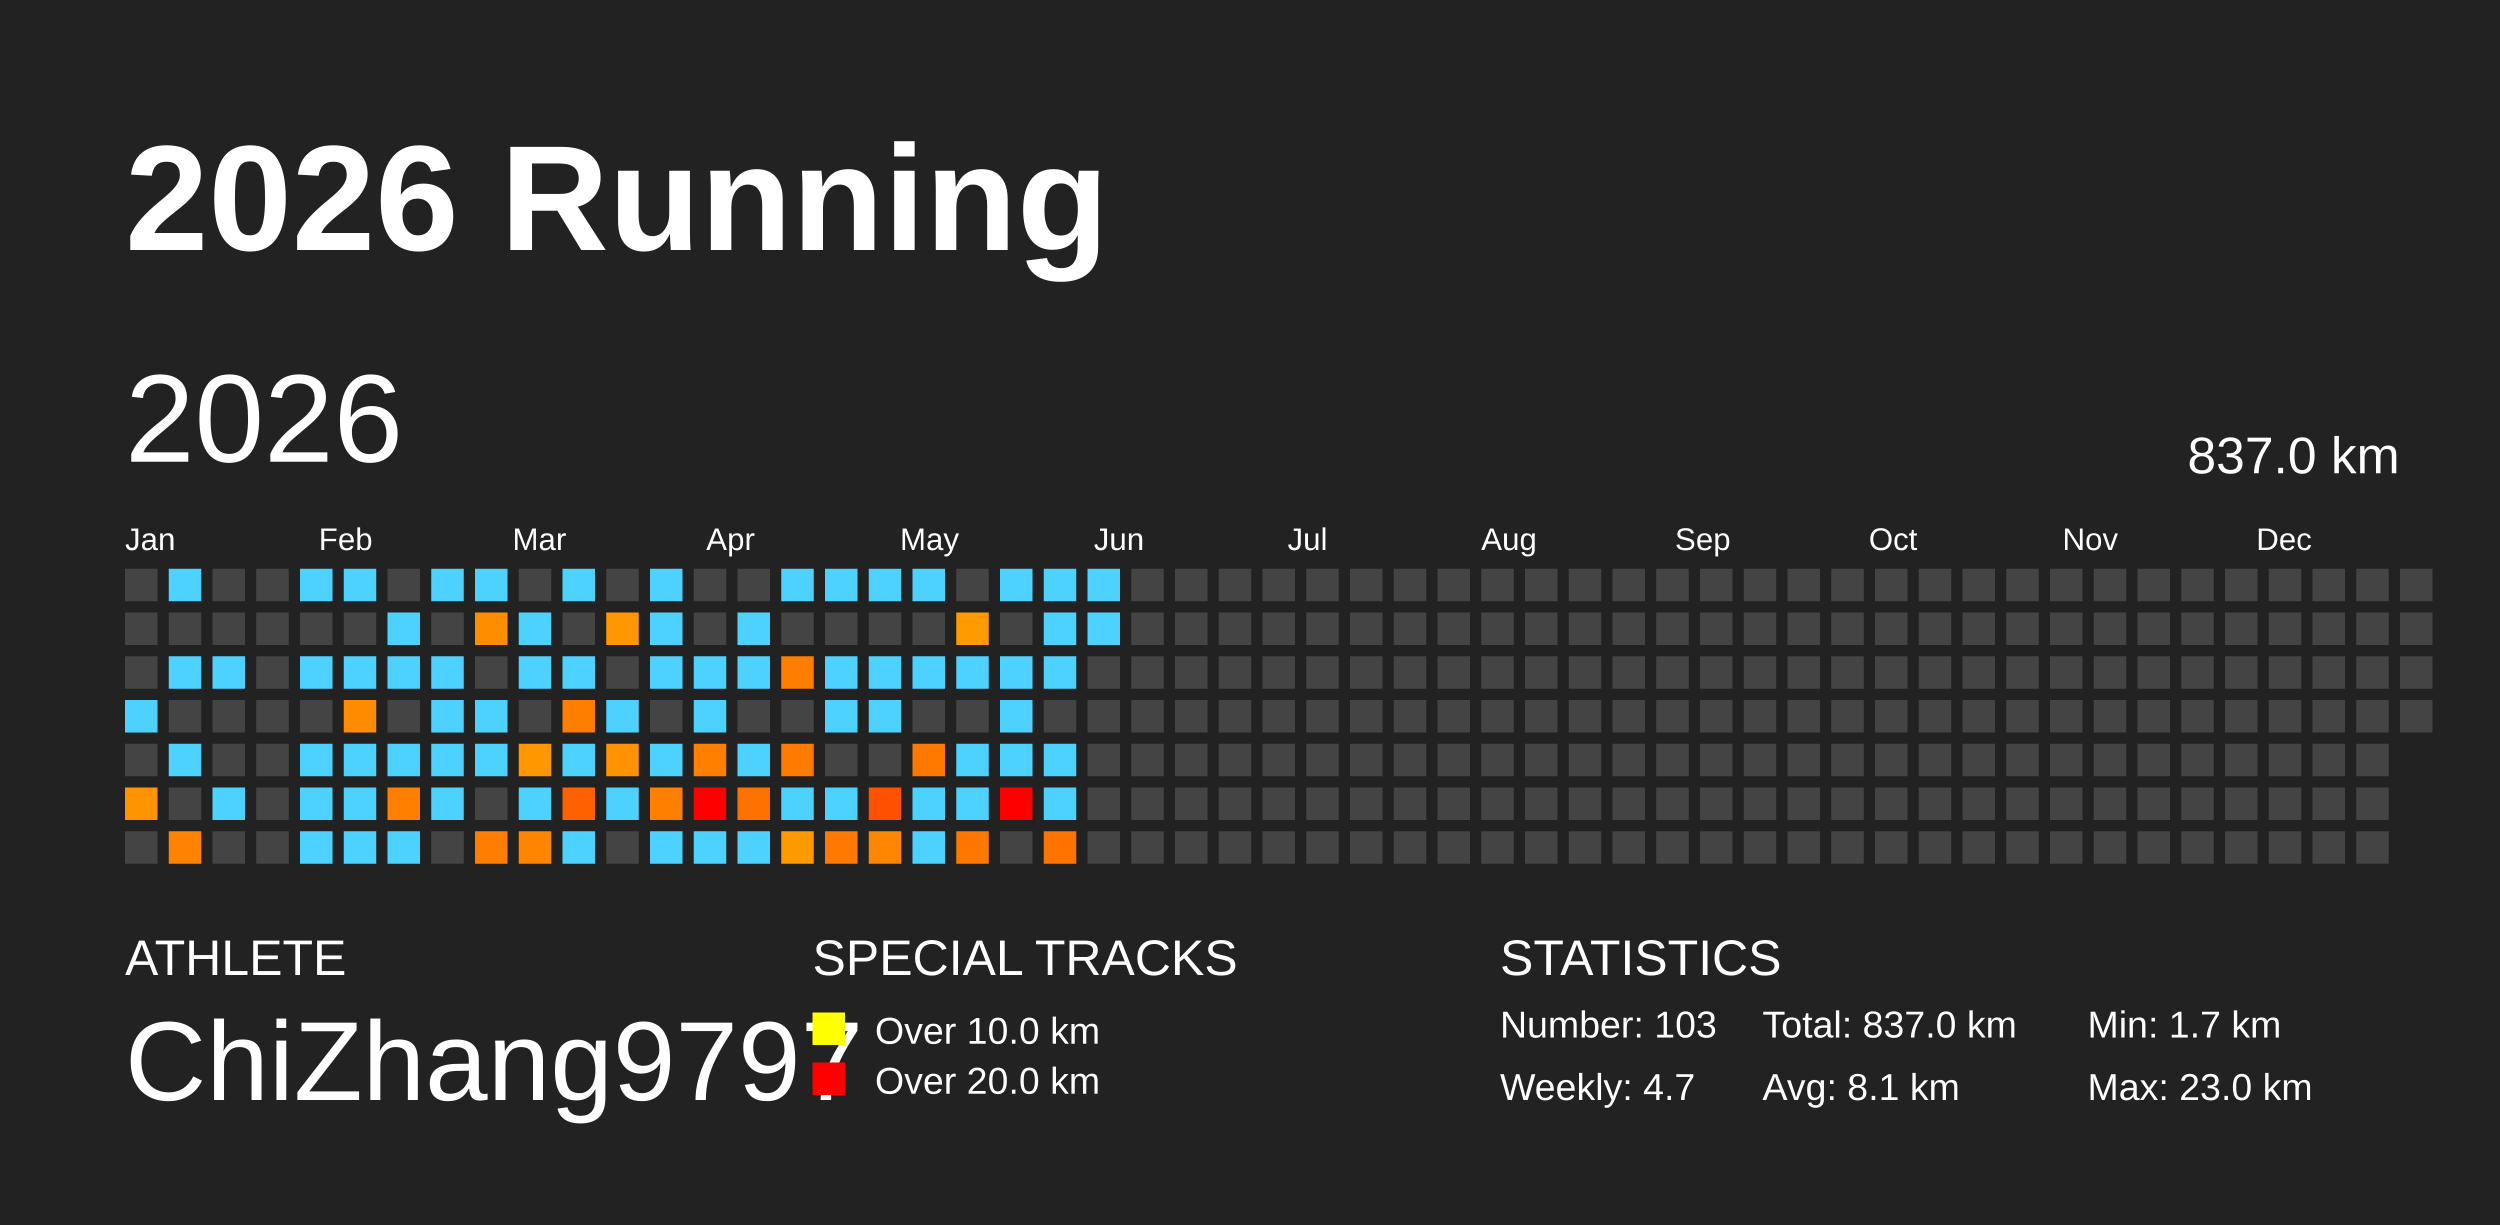
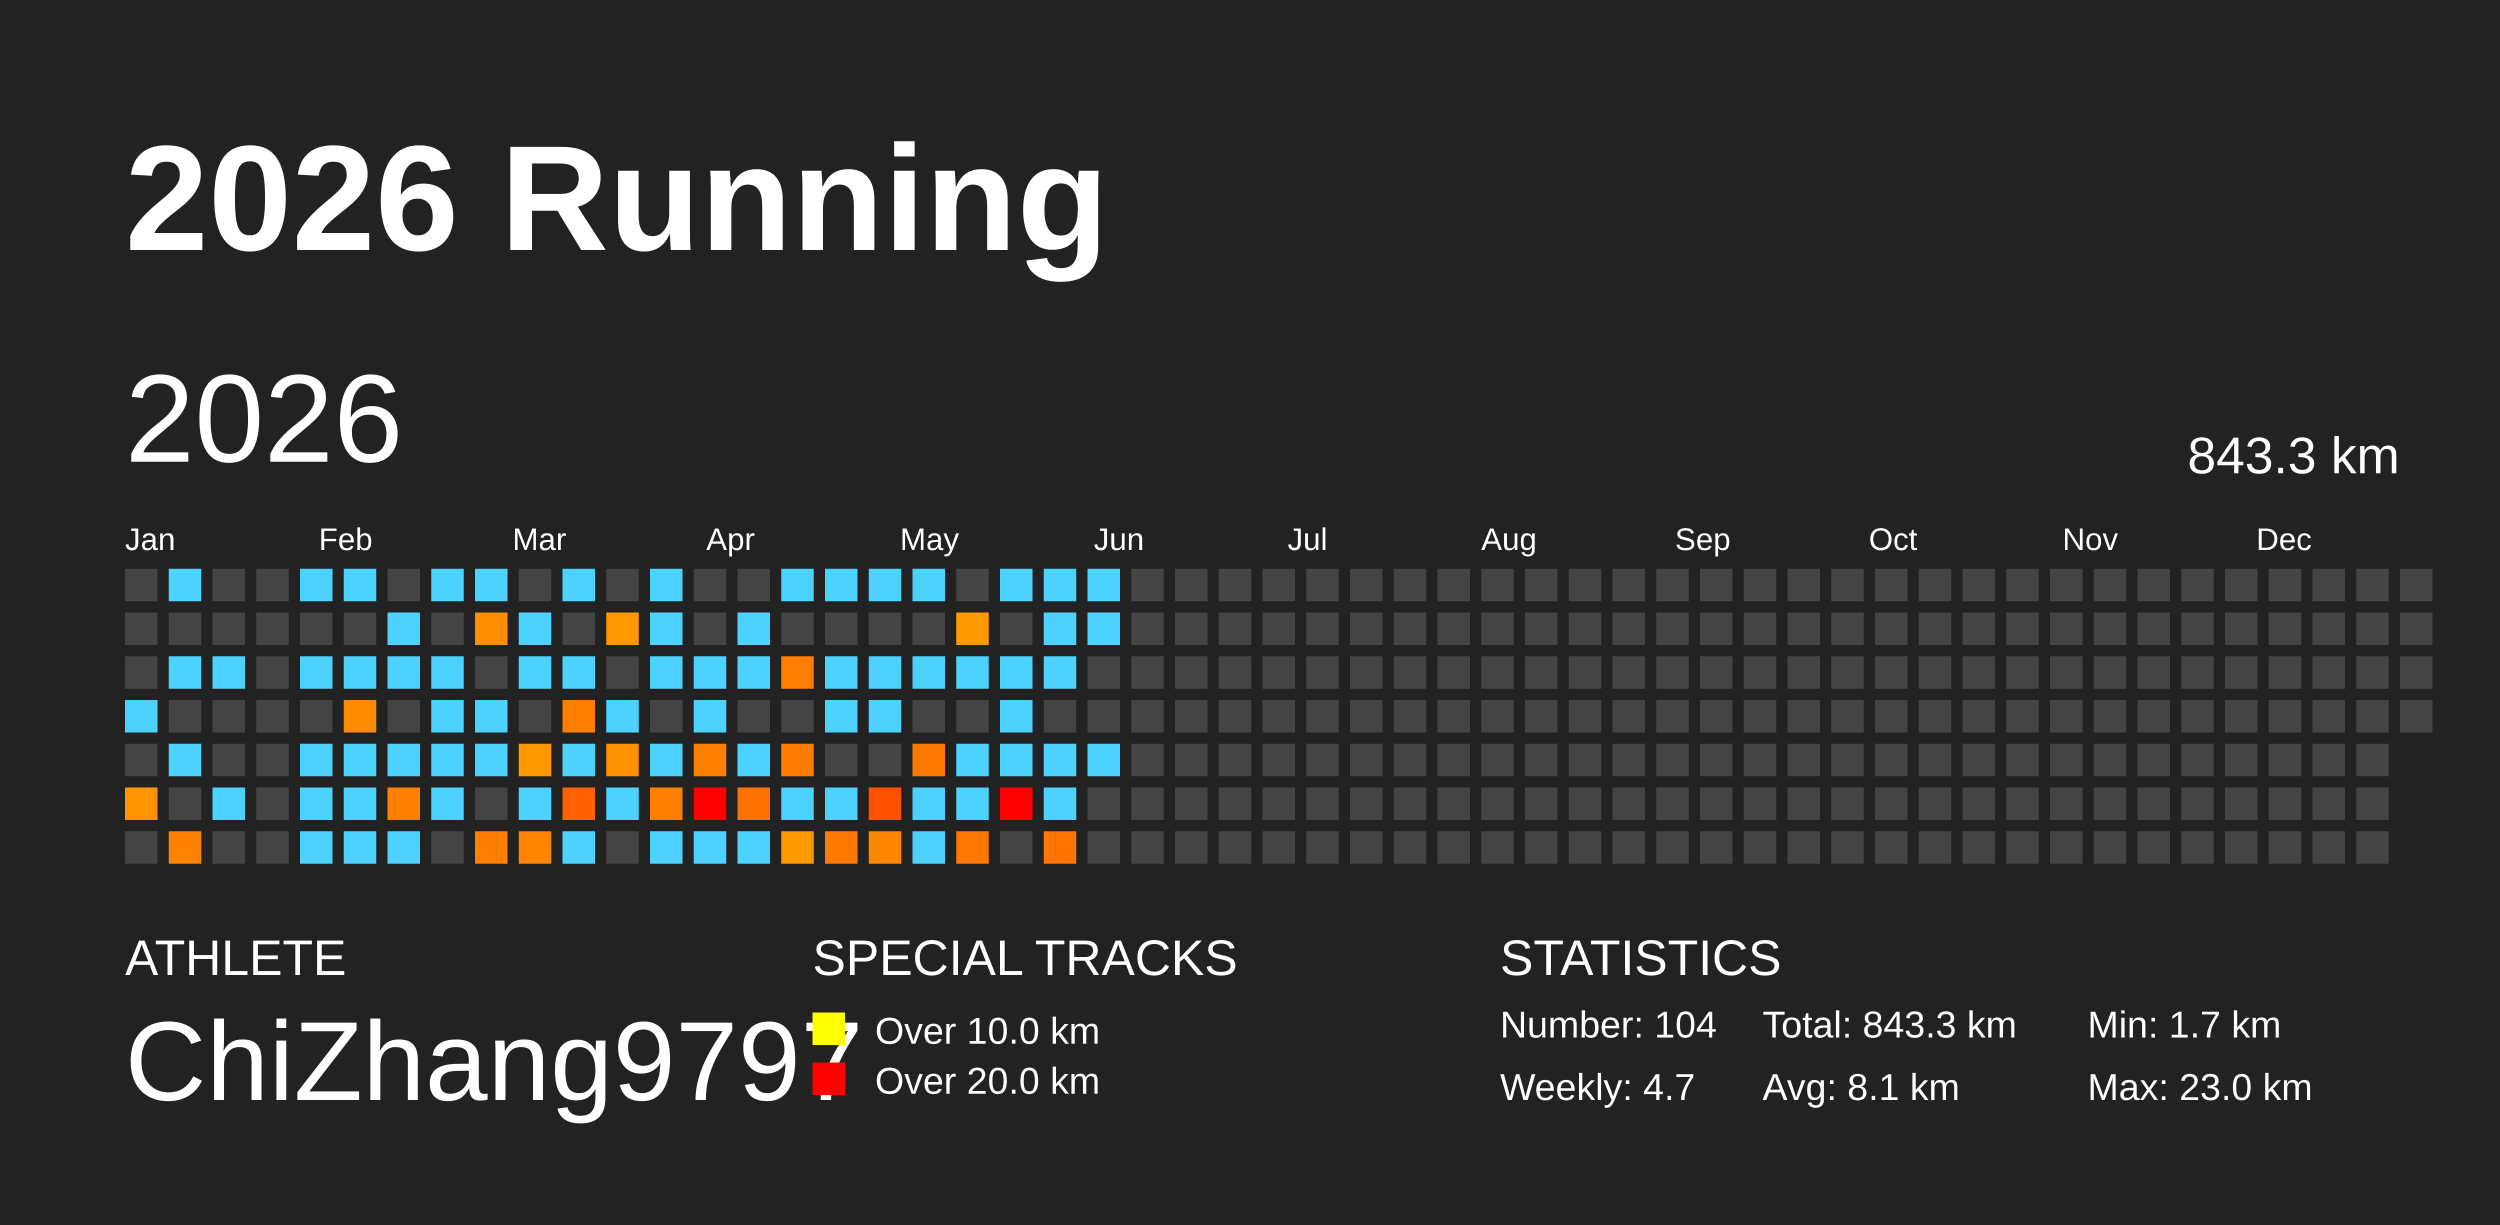
<svg xmlns="http://www.w3.org/2000/svg" baseProfile="full" height="98mm" version="1.1" viewBox="0,0,200,98" width="200mm">
  <defs />
  <rect fill="#222222" height="98" width="200" x="0" y="0" />
  <text fill="#FFFFFF" style="font-size:12px; font-family:Arial; font-weight:bold;" x="10" y="20">2026 Running</text>
  <text fill="#FFFFFF" style="font-size:4px; font-family:Arial" x="10" y="78">ATHLETE</text>
  <text fill="#FFFFFF" style="font-size:9px; font-family:Arial" x="10" y="88">ChiZhang9797</text>
  <text fill="#FFFFFF" style="font-size:4px; font-family:Arial" x="65" y="78">SPECIAL TRACKS</text>
  <rect fill="yellow" height="2.6" width="2.6" x="65" y="81" />
  <text fill="#FFFFFF" style="font-size:3px; font-family:Arial" x="70" y="83.5">Over 10.0 km</text>
  <rect fill="red" height="2.6" width="2.6" x="65" y="85" />
  <text fill="#FFFFFF" style="font-size:3px; font-family:Arial" x="70" y="87.5">Over 20.0 km</text>
  <text fill="#FFFFFF" style="font-size:4px; font-family:Arial" x="120" y="78">STATISTICS</text>
-   <text fill="#FFFFFF" style="font-size:3px; font-family:Arial" x="120" y="83">Number: 103</text>
+   <text fill="#FFFFFF" style="font-size:3px; font-family:Arial" x="120" y="83">Number: 104</text>
  <text fill="#FFFFFF" style="font-size:3px; font-family:Arial" x="120" y="88">Weekly: 4.7</text>
-   <text fill="#FFFFFF" style="font-size:3px; font-family:Arial" x="141" y="83">Total: 837.0 km</text>
+   <text fill="#FFFFFF" style="font-size:3px; font-family:Arial" x="141" y="83">Total: 843.3 km</text>
  <text fill="#FFFFFF" style="font-size:3px; font-family:Arial" x="141" y="88">Avg: 8.1 km</text>
  <text fill="#FFFFFF" style="font-size:3px; font-family:Arial" x="167" y="83">Min: 1.7 km</text>
  <text fill="#FFFFFF" style="font-size:3px; font-family:Arial" x="167" y="88">Max: 23.0 km</text>
  <text dominant-baseline="hanging" fill="#FFFFFF" style="font-size:10.0px; font-family:Arial;" x="10" y="30">2026</text>
-   <text dominant-baseline="hanging" fill="#FFFFFF" style="font-size:4.125px; font-family:Arial;" x="175" y="35">837.0 km</text>
+   <text dominant-baseline="hanging" fill="#FFFFFF" style="font-size:4.125px; font-family:Arial;" x="175" y="35">843.3 km</text>
  <text fill="#FFFFFF" style="font-size:2.5px; font-family:Arial" x="10.0" y="44">Jan</text>
  <text fill="#FFFFFF" style="font-size:2.5px; font-family:Arial" x="25.5" y="44">Feb</text>
  <text fill="#FFFFFF" style="font-size:2.5px; font-family:Arial" x="41.0" y="44">Mar</text>
  <text fill="#FFFFFF" style="font-size:2.5px; font-family:Arial" x="56.5" y="44">Apr</text>
  <text fill="#FFFFFF" style="font-size:2.5px; font-family:Arial" x="72.0" y="44">May</text>
  <text fill="#FFFFFF" style="font-size:2.5px; font-family:Arial" x="87.5" y="44">Jun</text>
  <text fill="#FFFFFF" style="font-size:2.5px; font-family:Arial" x="103.0" y="44">Jul</text>
  <text fill="#FFFFFF" style="font-size:2.5px; font-family:Arial" x="118.5" y="44">Aug</text>
  <text fill="#FFFFFF" style="font-size:2.5px; font-family:Arial" x="134.0" y="44">Sep</text>
  <text fill="#FFFFFF" style="font-size:2.5px; font-family:Arial" x="149.5" y="44">Oct</text>
  <text fill="#FFFFFF" style="font-size:2.5px; font-family:Arial" x="165.0" y="44">Nov</text>
  <text fill="#FFFFFF" style="font-size:2.5px; font-family:Arial" x="180.5" y="44">Dec</text>
  <rect fill="#444444" height="2.6" width="2.6" x="10.0" y="45.5" />
  <rect fill="#444444" height="2.6" width="2.6" x="10.0" y="49.0" />
  <rect fill="#444444" height="2.6" width="2.6" x="10.0" y="52.5" />
  <rect fill="#4dd2ff" height="2.6" width="2.6" x="10.0" y="56.0" />
  <rect fill="#444444" height="2.6" width="2.6" x="10.0" y="59.5" />
  <rect fill="#ff9300" height="2.6" width="2.6" x="10.0" y="63.0" />
  <rect fill="#444444" height="2.6" width="2.6" x="10.0" y="66.5" />
  <rect fill="#4dd2ff" height="2.6" width="2.6" x="13.5" y="45.5" />
  <rect fill="#444444" height="2.6" width="2.6" x="13.5" y="49.0" />
  <rect fill="#4dd2ff" height="2.6" width="2.6" x="13.5" y="52.5" />
  <rect fill="#444444" height="2.6" width="2.6" x="13.5" y="56.0" />
  <rect fill="#4dd2ff" height="2.6" width="2.6" x="13.5" y="59.5" />
  <rect fill="#444444" height="2.6" width="2.6" x="13.5" y="63.0" />
  <rect fill="#ff8300" height="2.6" width="2.6" x="13.5" y="66.5" />
  <rect fill="#444444" height="2.6" width="2.6" x="17.0" y="45.5" />
  <rect fill="#444444" height="2.6" width="2.6" x="17.0" y="49.0" />
  <rect fill="#4dd2ff" height="2.6" width="2.6" x="17.0" y="52.5" />
  <rect fill="#444444" height="2.6" width="2.6" x="17.0" y="56.0" />
  <rect fill="#444444" height="2.6" width="2.6" x="17.0" y="59.5" />
  <rect fill="#4dd2ff" height="2.6" width="2.6" x="17.0" y="63.0" />
  <rect fill="#444444" height="2.6" width="2.6" x="17.0" y="66.5" />
  <rect fill="#444444" height="2.6" width="2.6" x="20.5" y="45.5" />
  <rect fill="#444444" height="2.6" width="2.6" x="20.5" y="49.0" />
  <rect fill="#444444" height="2.6" width="2.6" x="20.5" y="52.5" />
  <rect fill="#444444" height="2.6" width="2.6" x="20.5" y="56.0" />
  <rect fill="#444444" height="2.6" width="2.6" x="20.5" y="59.5" />
  <rect fill="#444444" height="2.6" width="2.6" x="20.5" y="63.0" />
  <rect fill="#444444" height="2.6" width="2.6" x="20.5" y="66.5" />
  <rect fill="#4dd2ff" height="2.6" width="2.6" x="24.0" y="45.5" />
  <rect fill="#444444" height="2.6" width="2.6" x="24.0" y="49.0" />
  <rect fill="#4dd2ff" height="2.6" width="2.6" x="24.0" y="52.5" />
  <rect fill="#444444" height="2.6" width="2.6" x="24.0" y="56.0" />
  <rect fill="#4dd2ff" height="2.6" width="2.6" x="24.0" y="59.5" />
  <rect fill="#4dd2ff" height="2.6" width="2.6" x="24.0" y="63.0" />
  <rect fill="#4dd2ff" height="2.6" width="2.6" x="24.0" y="66.5" />
  <rect fill="#4dd2ff" height="2.6" width="2.6" x="27.5" y="45.5" />
  <rect fill="#444444" height="2.6" width="2.6" x="27.5" y="49.0" />
  <rect fill="#4dd2ff" height="2.6" width="2.6" x="27.5" y="52.5" />
  <rect fill="#ff8c00" height="2.6" width="2.6" x="27.5" y="56.0" />
  <rect fill="#4dd2ff" height="2.6" width="2.6" x="27.5" y="59.5" />
  <rect fill="#4dd2ff" height="2.6" width="2.6" x="27.5" y="63.0" />
  <rect fill="#4dd2ff" height="2.6" width="2.6" x="27.5" y="66.5" />
  <rect fill="#444444" height="2.6" width="2.6" x="31.0" y="45.5" />
  <rect fill="#4dd2ff" height="2.6" width="2.6" x="31.0" y="49.0" />
  <rect fill="#4dd2ff" height="2.6" width="2.6" x="31.0" y="52.5" />
  <rect fill="#444444" height="2.6" width="2.6" x="31.0" y="56.0" />
  <rect fill="#4dd2ff" height="2.6" width="2.6" x="31.0" y="59.5" />
  <rect fill="#ff7f00" height="2.6" width="2.6" x="31.0" y="63.0" />
  <rect fill="#4dd2ff" height="2.6" width="2.6" x="31.0" y="66.5" />
  <rect fill="#4dd2ff" height="2.6" width="2.6" x="34.5" y="45.5" />
  <rect fill="#444444" height="2.6" width="2.6" x="34.5" y="49.0" />
  <rect fill="#4dd2ff" height="2.6" width="2.6" x="34.5" y="52.5" />
  <rect fill="#4dd2ff" height="2.6" width="2.6" x="34.5" y="56.0" />
  <rect fill="#4dd2ff" height="2.6" width="2.6" x="34.5" y="59.5" />
  <rect fill="#4dd2ff" height="2.6" width="2.6" x="34.5" y="63.0" />
  <rect fill="#444444" height="2.6" width="2.6" x="34.5" y="66.5" />
  <rect fill="#4dd2ff" height="2.6" width="2.6" x="38.0" y="45.5" />
  <rect fill="#ff8d00" height="2.6" width="2.6" x="38.0" y="49.0" />
  <rect fill="#444444" height="2.6" width="2.6" x="38.0" y="52.5" />
  <rect fill="#4dd2ff" height="2.6" width="2.6" x="38.0" y="56.0" />
  <rect fill="#4dd2ff" height="2.6" width="2.6" x="38.0" y="59.5" />
  <rect fill="#444444" height="2.6" width="2.6" x="38.0" y="63.0" />
  <rect fill="#ff7d00" height="2.6" width="2.6" x="38.0" y="66.5" />
  <rect fill="#444444" height="2.6" width="2.6" x="41.5" y="45.5" />
  <rect fill="#4dd2ff" height="2.6" width="2.6" x="41.5" y="49.0" />
  <rect fill="#4dd2ff" height="2.6" width="2.6" x="41.5" y="52.5" />
  <rect fill="#444444" height="2.6" width="2.6" x="41.5" y="56.0" />
  <rect fill="#ff9800" height="2.6" width="2.6" x="41.5" y="59.5" />
  <rect fill="#4dd2ff" height="2.6" width="2.6" x="41.5" y="63.0" />
  <rect fill="#ff8400" height="2.6" width="2.6" x="41.5" y="66.5" />
  <rect fill="#4dd2ff" height="2.6" width="2.6" x="45.0" y="45.5" />
  <rect fill="#444444" height="2.6" width="2.6" x="45.0" y="49.0" />
  <rect fill="#4dd2ff" height="2.6" width="2.6" x="45.0" y="52.5" />
  <rect fill="#ff7e00" height="2.6" width="2.6" x="45.0" y="56.0" />
  <rect fill="#4dd2ff" height="2.6" width="2.6" x="45.0" y="59.5" />
  <rect fill="#ff6100" height="2.6" width="2.6" x="45.0" y="63.0" />
  <rect fill="#4dd2ff" height="2.6" width="2.6" x="45.0" y="66.5" />
  <rect fill="#444444" height="2.6" width="2.6" x="48.5" y="45.5" />
  <rect fill="#ff9700" height="2.6" width="2.6" x="48.5" y="49.0" />
  <rect fill="#444444" height="2.6" width="2.6" x="48.5" y="52.5" />
  <rect fill="#4dd2ff" height="2.6" width="2.6" x="48.5" y="56.0" />
  <rect fill="#ff9200" height="2.6" width="2.6" x="48.5" y="59.5" />
  <rect fill="#4dd2ff" height="2.6" width="2.6" x="48.5" y="63.0" />
  <rect fill="#444444" height="2.6" width="2.6" x="48.5" y="66.5" />
  <rect fill="#4dd2ff" height="2.6" width="2.6" x="52.0" y="45.5" />
  <rect fill="#4dd2ff" height="2.6" width="2.6" x="52.0" y="49.0" />
  <rect fill="#4dd2ff" height="2.6" width="2.6" x="52.0" y="52.5" />
  <rect fill="#444444" height="2.6" width="2.6" x="52.0" y="56.0" />
  <rect fill="#4dd2ff" height="2.6" width="2.6" x="52.0" y="59.5" />
  <rect fill="#ff7f00" height="2.6" width="2.6" x="52.0" y="63.0" />
  <rect fill="#4dd2ff" height="2.6" width="2.6" x="52.0" y="66.5" />
  <rect fill="#444444" height="2.6" width="2.6" x="55.5" y="45.5" />
  <rect fill="#444444" height="2.6" width="2.6" x="55.5" y="49.0" />
  <rect fill="#4dd2ff" height="2.6" width="2.6" x="55.5" y="52.5" />
  <rect fill="#4dd2ff" height="2.6" width="2.6" x="55.5" y="56.0" />
  <rect fill="#ff7f00" height="2.6" width="2.6" x="55.5" y="59.5" />
  <rect fill="red" height="2.6" width="2.6" x="55.5" y="63.0" />
  <rect fill="#4dd2ff" height="2.6" width="2.6" x="55.5" y="66.5" />
  <rect fill="#444444" height="2.6" width="2.6" x="59.0" y="45.5" />
  <rect fill="#4dd2ff" height="2.6" width="2.6" x="59.0" y="49.0" />
  <rect fill="#4dd2ff" height="2.6" width="2.6" x="59.0" y="52.5" />
  <rect fill="#444444" height="2.6" width="2.6" x="59.0" y="56.0" />
  <rect fill="#4dd2ff" height="2.6" width="2.6" x="59.0" y="59.5" />
  <rect fill="#ff7200" height="2.6" width="2.6" x="59.0" y="63.0" />
  <rect fill="#4dd2ff" height="2.6" width="2.6" x="59.0" y="66.5" />
  <rect fill="#4dd2ff" height="2.6" width="2.6" x="62.5" y="45.5" />
  <rect fill="#444444" height="2.6" width="2.6" x="62.5" y="49.0" />
  <rect fill="#ff7e00" height="2.6" width="2.6" x="62.5" y="52.5" />
  <rect fill="#444444" height="2.6" width="2.6" x="62.5" y="56.0" />
  <rect fill="#ff7c00" height="2.6" width="2.6" x="62.5" y="59.5" />
  <rect fill="#4dd2ff" height="2.6" width="2.6" x="62.5" y="63.0" />
  <rect fill="#ff9900" height="2.6" width="2.6" x="62.5" y="66.5" />
  <rect fill="#4dd2ff" height="2.6" width="2.6" x="66.0" y="45.5" />
  <rect fill="#444444" height="2.6" width="2.6" x="66.0" y="49.0" />
  <rect fill="#4dd2ff" height="2.6" width="2.6" x="66.0" y="52.5" />
  <rect fill="#4dd2ff" height="2.6" width="2.6" x="66.0" y="56.0" />
  <rect fill="#444444" height="2.6" width="2.6" x="66.0" y="59.5" />
  <rect fill="#4dd2ff" height="2.6" width="2.6" x="66.0" y="63.0" />
  <rect fill="#ff7900" height="2.6" width="2.6" x="66.0" y="66.5" />
  <rect fill="#4dd2ff" height="2.6" width="2.6" x="69.5" y="45.5" />
  <rect fill="#444444" height="2.6" width="2.6" x="69.5" y="49.0" />
  <rect fill="#4dd2ff" height="2.6" width="2.6" x="69.5" y="52.5" />
  <rect fill="#4dd2ff" height="2.6" width="2.6" x="69.5" y="56.0" />
  <rect fill="#444444" height="2.6" width="2.6" x="69.5" y="59.5" />
  <rect fill="#ff5100" height="2.6" width="2.6" x="69.5" y="63.0" />
  <rect fill="#ff8600" height="2.6" width="2.6" x="69.5" y="66.5" />
  <rect fill="#4dd2ff" height="2.6" width="2.6" x="73.0" y="45.5" />
  <rect fill="#444444" height="2.6" width="2.6" x="73.0" y="49.0" />
  <rect fill="#4dd2ff" height="2.6" width="2.6" x="73.0" y="52.5" />
  <rect fill="#444444" height="2.6" width="2.6" x="73.0" y="56.0" />
  <rect fill="#ff7800" height="2.6" width="2.6" x="73.0" y="59.5" />
  <rect fill="#4dd2ff" height="2.6" width="2.6" x="73.0" y="63.0" />
  <rect fill="#4dd2ff" height="2.6" width="2.6" x="73.0" y="66.5" />
  <rect fill="#444444" height="2.6" width="2.6" x="76.5" y="45.5" />
  <rect fill="#ff9a00" height="2.6" width="2.6" x="76.5" y="49.0" />
  <rect fill="#4dd2ff" height="2.6" width="2.6" x="76.5" y="52.5" />
  <rect fill="#444444" height="2.6" width="2.6" x="76.5" y="56.0" />
  <rect fill="#4dd2ff" height="2.6" width="2.6" x="76.5" y="59.5" />
  <rect fill="#4dd2ff" height="2.6" width="2.6" x="76.5" y="63.0" />
  <rect fill="#ff7700" height="2.6" width="2.6" x="76.5" y="66.5" />
  <rect fill="#4dd2ff" height="2.6" width="2.6" x="80.0" y="45.5" />
  <rect fill="#444444" height="2.6" width="2.6" x="80.0" y="49.0" />
  <rect fill="#4dd2ff" height="2.6" width="2.6" x="80.0" y="52.5" />
  <rect fill="#4dd2ff" height="2.6" width="2.6" x="80.0" y="56.0" />
  <rect fill="#4dd2ff" height="2.6" width="2.6" x="80.0" y="59.5" />
  <rect fill="red" height="2.6" width="2.6" x="80.0" y="63.0" />
  <rect fill="#444444" height="2.6" width="2.6" x="80.0" y="66.5" />
  <rect fill="#4dd2ff" height="2.6" width="2.6" x="83.5" y="45.5" />
  <rect fill="#4dd2ff" height="2.6" width="2.6" x="83.5" y="49.0" />
  <rect fill="#4dd2ff" height="2.6" width="2.6" x="83.5" y="52.5" />
  <rect fill="#444444" height="2.6" width="2.6" x="83.5" y="56.0" />
  <rect fill="#4dd2ff" height="2.6" width="2.6" x="83.5" y="59.5" />
  <rect fill="#4dd2ff" height="2.6" width="2.6" x="83.5" y="63.0" />
  <rect fill="#ff7300" height="2.6" width="2.6" x="83.5" y="66.5" />
  <rect fill="#4dd2ff" height="2.6" width="2.6" x="87.0" y="45.5" />
  <rect fill="#4dd2ff" height="2.6" width="2.6" x="87.0" y="49.0" />
  <rect fill="#444444" height="2.6" width="2.6" x="87.0" y="52.5" />
  <rect fill="#444444" height="2.6" width="2.6" x="87.0" y="56.0" />
-   <rect fill="#444444" height="2.6" width="2.6" x="87.0" y="59.5" />
+   <rect fill="#4dd2ff" height="2.6" width="2.6" x="87.0" y="59.5" />
  <rect fill="#444444" height="2.6" width="2.6" x="87.0" y="63.0" />
  <rect fill="#444444" height="2.6" width="2.6" x="87.0" y="66.5" />
  <rect fill="#444444" height="2.6" width="2.6" x="90.5" y="45.5" />
  <rect fill="#444444" height="2.6" width="2.6" x="90.5" y="49.0" />
  <rect fill="#444444" height="2.6" width="2.6" x="90.5" y="52.5" />
  <rect fill="#444444" height="2.6" width="2.6" x="90.5" y="56.0" />
  <rect fill="#444444" height="2.6" width="2.6" x="90.5" y="59.5" />
  <rect fill="#444444" height="2.6" width="2.6" x="90.5" y="63.0" />
  <rect fill="#444444" height="2.6" width="2.6" x="90.5" y="66.5" />
  <rect fill="#444444" height="2.6" width="2.6" x="94.0" y="45.5" />
  <rect fill="#444444" height="2.6" width="2.6" x="94.0" y="49.0" />
  <rect fill="#444444" height="2.6" width="2.6" x="94.0" y="52.5" />
  <rect fill="#444444" height="2.6" width="2.6" x="94.0" y="56.0" />
  <rect fill="#444444" height="2.6" width="2.6" x="94.0" y="59.5" />
  <rect fill="#444444" height="2.6" width="2.6" x="94.0" y="63.0" />
  <rect fill="#444444" height="2.6" width="2.6" x="94.0" y="66.5" />
  <rect fill="#444444" height="2.6" width="2.6" x="97.5" y="45.5" />
  <rect fill="#444444" height="2.6" width="2.6" x="97.5" y="49.0" />
  <rect fill="#444444" height="2.6" width="2.6" x="97.5" y="52.5" />
  <rect fill="#444444" height="2.6" width="2.6" x="97.5" y="56.0" />
  <rect fill="#444444" height="2.6" width="2.6" x="97.5" y="59.5" />
  <rect fill="#444444" height="2.6" width="2.6" x="97.5" y="63.0" />
  <rect fill="#444444" height="2.6" width="2.6" x="97.5" y="66.5" />
  <rect fill="#444444" height="2.6" width="2.6" x="101.0" y="45.5" />
  <rect fill="#444444" height="2.6" width="2.6" x="101.0" y="49.0" />
  <rect fill="#444444" height="2.6" width="2.6" x="101.0" y="52.5" />
  <rect fill="#444444" height="2.6" width="2.6" x="101.0" y="56.0" />
  <rect fill="#444444" height="2.6" width="2.6" x="101.0" y="59.5" />
  <rect fill="#444444" height="2.6" width="2.6" x="101.0" y="63.0" />
  <rect fill="#444444" height="2.6" width="2.6" x="101.0" y="66.5" />
  <rect fill="#444444" height="2.6" width="2.6" x="104.5" y="45.5" />
  <rect fill="#444444" height="2.6" width="2.6" x="104.5" y="49.0" />
  <rect fill="#444444" height="2.6" width="2.6" x="104.5" y="52.5" />
  <rect fill="#444444" height="2.6" width="2.6" x="104.5" y="56.0" />
  <rect fill="#444444" height="2.6" width="2.6" x="104.5" y="59.5" />
  <rect fill="#444444" height="2.6" width="2.6" x="104.5" y="63.0" />
  <rect fill="#444444" height="2.6" width="2.6" x="104.5" y="66.5" />
  <rect fill="#444444" height="2.6" width="2.6" x="108.0" y="45.5" />
  <rect fill="#444444" height="2.6" width="2.6" x="108.0" y="49.0" />
  <rect fill="#444444" height="2.6" width="2.6" x="108.0" y="52.5" />
  <rect fill="#444444" height="2.6" width="2.6" x="108.0" y="56.0" />
  <rect fill="#444444" height="2.6" width="2.6" x="108.0" y="59.5" />
  <rect fill="#444444" height="2.6" width="2.6" x="108.0" y="63.0" />
  <rect fill="#444444" height="2.6" width="2.6" x="108.0" y="66.5" />
  <rect fill="#444444" height="2.6" width="2.6" x="111.5" y="45.5" />
  <rect fill="#444444" height="2.6" width="2.6" x="111.5" y="49.0" />
  <rect fill="#444444" height="2.6" width="2.6" x="111.5" y="52.5" />
  <rect fill="#444444" height="2.6" width="2.6" x="111.5" y="56.0" />
  <rect fill="#444444" height="2.6" width="2.6" x="111.5" y="59.5" />
  <rect fill="#444444" height="2.6" width="2.6" x="111.5" y="63.0" />
  <rect fill="#444444" height="2.6" width="2.6" x="111.5" y="66.5" />
  <rect fill="#444444" height="2.6" width="2.6" x="115.0" y="45.5" />
  <rect fill="#444444" height="2.6" width="2.6" x="115.0" y="49.0" />
  <rect fill="#444444" height="2.6" width="2.6" x="115.0" y="52.5" />
  <rect fill="#444444" height="2.6" width="2.6" x="115.0" y="56.0" />
  <rect fill="#444444" height="2.6" width="2.6" x="115.0" y="59.5" />
  <rect fill="#444444" height="2.6" width="2.6" x="115.0" y="63.0" />
  <rect fill="#444444" height="2.6" width="2.6" x="115.0" y="66.5" />
  <rect fill="#444444" height="2.6" width="2.6" x="118.5" y="45.5" />
  <rect fill="#444444" height="2.6" width="2.6" x="118.5" y="49.0" />
  <rect fill="#444444" height="2.6" width="2.6" x="118.5" y="52.5" />
  <rect fill="#444444" height="2.6" width="2.6" x="118.5" y="56.0" />
  <rect fill="#444444" height="2.6" width="2.6" x="118.5" y="59.5" />
  <rect fill="#444444" height="2.6" width="2.6" x="118.5" y="63.0" />
  <rect fill="#444444" height="2.6" width="2.6" x="118.5" y="66.5" />
  <rect fill="#444444" height="2.6" width="2.6" x="122.0" y="45.5" />
  <rect fill="#444444" height="2.6" width="2.6" x="122.0" y="49.0" />
  <rect fill="#444444" height="2.6" width="2.6" x="122.0" y="52.5" />
  <rect fill="#444444" height="2.6" width="2.6" x="122.0" y="56.0" />
  <rect fill="#444444" height="2.6" width="2.6" x="122.0" y="59.5" />
  <rect fill="#444444" height="2.6" width="2.6" x="122.0" y="63.0" />
  <rect fill="#444444" height="2.6" width="2.6" x="122.0" y="66.5" />
  <rect fill="#444444" height="2.6" width="2.6" x="125.5" y="45.5" />
  <rect fill="#444444" height="2.6" width="2.6" x="125.5" y="49.0" />
  <rect fill="#444444" height="2.6" width="2.6" x="125.5" y="52.5" />
  <rect fill="#444444" height="2.6" width="2.6" x="125.5" y="56.0" />
  <rect fill="#444444" height="2.6" width="2.6" x="125.5" y="59.5" />
  <rect fill="#444444" height="2.6" width="2.6" x="125.5" y="63.0" />
  <rect fill="#444444" height="2.6" width="2.6" x="125.5" y="66.5" />
  <rect fill="#444444" height="2.6" width="2.6" x="129.0" y="45.5" />
  <rect fill="#444444" height="2.6" width="2.6" x="129.0" y="49.0" />
  <rect fill="#444444" height="2.6" width="2.6" x="129.0" y="52.5" />
  <rect fill="#444444" height="2.6" width="2.6" x="129.0" y="56.0" />
  <rect fill="#444444" height="2.6" width="2.6" x="129.0" y="59.5" />
  <rect fill="#444444" height="2.6" width="2.6" x="129.0" y="63.0" />
  <rect fill="#444444" height="2.6" width="2.6" x="129.0" y="66.5" />
  <rect fill="#444444" height="2.6" width="2.6" x="132.5" y="45.5" />
  <rect fill="#444444" height="2.6" width="2.6" x="132.5" y="49.0" />
  <rect fill="#444444" height="2.6" width="2.6" x="132.5" y="52.5" />
  <rect fill="#444444" height="2.6" width="2.6" x="132.5" y="56.0" />
  <rect fill="#444444" height="2.6" width="2.6" x="132.5" y="59.5" />
  <rect fill="#444444" height="2.6" width="2.6" x="132.5" y="63.0" />
  <rect fill="#444444" height="2.6" width="2.6" x="132.5" y="66.5" />
  <rect fill="#444444" height="2.6" width="2.6" x="136.0" y="45.5" />
  <rect fill="#444444" height="2.6" width="2.6" x="136.0" y="49.0" />
  <rect fill="#444444" height="2.6" width="2.6" x="136.0" y="52.5" />
  <rect fill="#444444" height="2.6" width="2.6" x="136.0" y="56.0" />
  <rect fill="#444444" height="2.6" width="2.6" x="136.0" y="59.5" />
  <rect fill="#444444" height="2.6" width="2.6" x="136.0" y="63.0" />
  <rect fill="#444444" height="2.6" width="2.6" x="136.0" y="66.5" />
  <rect fill="#444444" height="2.6" width="2.6" x="139.5" y="45.5" />
  <rect fill="#444444" height="2.6" width="2.6" x="139.5" y="49.0" />
  <rect fill="#444444" height="2.6" width="2.6" x="139.5" y="52.5" />
  <rect fill="#444444" height="2.6" width="2.6" x="139.5" y="56.0" />
  <rect fill="#444444" height="2.6" width="2.6" x="139.5" y="59.5" />
  <rect fill="#444444" height="2.6" width="2.6" x="139.5" y="63.0" />
  <rect fill="#444444" height="2.6" width="2.6" x="139.5" y="66.5" />
  <rect fill="#444444" height="2.6" width="2.6" x="143.0" y="45.5" />
  <rect fill="#444444" height="2.6" width="2.6" x="143.0" y="49.0" />
  <rect fill="#444444" height="2.6" width="2.6" x="143.0" y="52.5" />
  <rect fill="#444444" height="2.6" width="2.6" x="143.0" y="56.0" />
  <rect fill="#444444" height="2.6" width="2.6" x="143.0" y="59.5" />
  <rect fill="#444444" height="2.6" width="2.6" x="143.0" y="63.0" />
  <rect fill="#444444" height="2.6" width="2.6" x="143.0" y="66.5" />
  <rect fill="#444444" height="2.6" width="2.6" x="146.5" y="45.5" />
  <rect fill="#444444" height="2.6" width="2.6" x="146.5" y="49.0" />
  <rect fill="#444444" height="2.6" width="2.6" x="146.5" y="52.5" />
  <rect fill="#444444" height="2.6" width="2.6" x="146.5" y="56.0" />
  <rect fill="#444444" height="2.6" width="2.6" x="146.5" y="59.5" />
  <rect fill="#444444" height="2.6" width="2.6" x="146.5" y="63.0" />
  <rect fill="#444444" height="2.6" width="2.6" x="146.5" y="66.5" />
  <rect fill="#444444" height="2.6" width="2.6" x="150.0" y="45.5" />
  <rect fill="#444444" height="2.6" width="2.6" x="150.0" y="49.0" />
  <rect fill="#444444" height="2.6" width="2.6" x="150.0" y="52.5" />
  <rect fill="#444444" height="2.6" width="2.6" x="150.0" y="56.0" />
  <rect fill="#444444" height="2.6" width="2.6" x="150.0" y="59.5" />
  <rect fill="#444444" height="2.6" width="2.6" x="150.0" y="63.0" />
  <rect fill="#444444" height="2.6" width="2.6" x="150.0" y="66.5" />
  <rect fill="#444444" height="2.6" width="2.6" x="153.5" y="45.5" />
  <rect fill="#444444" height="2.6" width="2.6" x="153.5" y="49.0" />
  <rect fill="#444444" height="2.6" width="2.6" x="153.5" y="52.5" />
  <rect fill="#444444" height="2.6" width="2.6" x="153.5" y="56.0" />
  <rect fill="#444444" height="2.6" width="2.6" x="153.5" y="59.5" />
  <rect fill="#444444" height="2.6" width="2.6" x="153.5" y="63.0" />
  <rect fill="#444444" height="2.6" width="2.6" x="153.5" y="66.5" />
  <rect fill="#444444" height="2.6" width="2.6" x="157.0" y="45.5" />
  <rect fill="#444444" height="2.6" width="2.6" x="157.0" y="49.0" />
  <rect fill="#444444" height="2.6" width="2.6" x="157.0" y="52.5" />
  <rect fill="#444444" height="2.6" width="2.6" x="157.0" y="56.0" />
  <rect fill="#444444" height="2.6" width="2.6" x="157.0" y="59.5" />
  <rect fill="#444444" height="2.6" width="2.6" x="157.0" y="63.0" />
  <rect fill="#444444" height="2.6" width="2.6" x="157.0" y="66.5" />
  <rect fill="#444444" height="2.6" width="2.6" x="160.5" y="45.5" />
  <rect fill="#444444" height="2.6" width="2.6" x="160.5" y="49.0" />
  <rect fill="#444444" height="2.6" width="2.6" x="160.5" y="52.5" />
  <rect fill="#444444" height="2.6" width="2.6" x="160.5" y="56.0" />
  <rect fill="#444444" height="2.6" width="2.6" x="160.5" y="59.5" />
  <rect fill="#444444" height="2.6" width="2.6" x="160.5" y="63.0" />
  <rect fill="#444444" height="2.6" width="2.6" x="160.5" y="66.5" />
  <rect fill="#444444" height="2.6" width="2.6" x="164.0" y="45.5" />
  <rect fill="#444444" height="2.6" width="2.6" x="164.0" y="49.0" />
  <rect fill="#444444" height="2.6" width="2.6" x="164.0" y="52.5" />
  <rect fill="#444444" height="2.6" width="2.6" x="164.0" y="56.0" />
  <rect fill="#444444" height="2.6" width="2.6" x="164.0" y="59.5" />
  <rect fill="#444444" height="2.6" width="2.6" x="164.0" y="63.0" />
  <rect fill="#444444" height="2.6" width="2.6" x="164.0" y="66.5" />
  <rect fill="#444444" height="2.6" width="2.6" x="167.5" y="45.5" />
  <rect fill="#444444" height="2.6" width="2.6" x="167.5" y="49.0" />
  <rect fill="#444444" height="2.6" width="2.6" x="167.5" y="52.5" />
  <rect fill="#444444" height="2.6" width="2.6" x="167.5" y="56.0" />
  <rect fill="#444444" height="2.6" width="2.6" x="167.5" y="59.5" />
  <rect fill="#444444" height="2.6" width="2.6" x="167.5" y="63.0" />
  <rect fill="#444444" height="2.6" width="2.6" x="167.5" y="66.5" />
  <rect fill="#444444" height="2.6" width="2.6" x="171.0" y="45.5" />
  <rect fill="#444444" height="2.6" width="2.6" x="171.0" y="49.0" />
  <rect fill="#444444" height="2.6" width="2.6" x="171.0" y="52.5" />
  <rect fill="#444444" height="2.6" width="2.6" x="171.0" y="56.0" />
  <rect fill="#444444" height="2.6" width="2.6" x="171.0" y="59.5" />
  <rect fill="#444444" height="2.6" width="2.6" x="171.0" y="63.0" />
  <rect fill="#444444" height="2.6" width="2.6" x="171.0" y="66.5" />
  <rect fill="#444444" height="2.6" width="2.6" x="174.5" y="45.5" />
  <rect fill="#444444" height="2.6" width="2.6" x="174.5" y="49.0" />
  <rect fill="#444444" height="2.6" width="2.6" x="174.5" y="52.5" />
  <rect fill="#444444" height="2.6" width="2.6" x="174.5" y="56.0" />
  <rect fill="#444444" height="2.6" width="2.6" x="174.5" y="59.5" />
  <rect fill="#444444" height="2.6" width="2.6" x="174.5" y="63.0" />
  <rect fill="#444444" height="2.6" width="2.6" x="174.5" y="66.5" />
  <rect fill="#444444" height="2.6" width="2.6" x="178.0" y="45.5" />
  <rect fill="#444444" height="2.6" width="2.6" x="178.0" y="49.0" />
  <rect fill="#444444" height="2.6" width="2.6" x="178.0" y="52.5" />
  <rect fill="#444444" height="2.6" width="2.6" x="178.0" y="56.0" />
  <rect fill="#444444" height="2.6" width="2.6" x="178.0" y="59.5" />
  <rect fill="#444444" height="2.6" width="2.6" x="178.0" y="63.0" />
  <rect fill="#444444" height="2.6" width="2.6" x="178.0" y="66.5" />
  <rect fill="#444444" height="2.6" width="2.6" x="181.5" y="45.5" />
  <rect fill="#444444" height="2.6" width="2.6" x="181.5" y="49.0" />
  <rect fill="#444444" height="2.6" width="2.6" x="181.5" y="52.5" />
  <rect fill="#444444" height="2.6" width="2.6" x="181.5" y="56.0" />
  <rect fill="#444444" height="2.6" width="2.6" x="181.5" y="59.5" />
  <rect fill="#444444" height="2.6" width="2.6" x="181.5" y="63.0" />
  <rect fill="#444444" height="2.6" width="2.6" x="181.5" y="66.5" />
  <rect fill="#444444" height="2.6" width="2.6" x="185.0" y="45.5" />
  <rect fill="#444444" height="2.6" width="2.6" x="185.0" y="49.0" />
  <rect fill="#444444" height="2.6" width="2.6" x="185.0" y="52.5" />
  <rect fill="#444444" height="2.6" width="2.6" x="185.0" y="56.0" />
  <rect fill="#444444" height="2.6" width="2.6" x="185.0" y="59.5" />
  <rect fill="#444444" height="2.6" width="2.6" x="185.0" y="63.0" />
  <rect fill="#444444" height="2.6" width="2.6" x="185.0" y="66.5" />
  <rect fill="#444444" height="2.6" width="2.6" x="188.5" y="45.5" />
  <rect fill="#444444" height="2.6" width="2.6" x="188.5" y="49.0" />
  <rect fill="#444444" height="2.6" width="2.6" x="188.5" y="52.5" />
  <rect fill="#444444" height="2.6" width="2.6" x="188.5" y="56.0" />
  <rect fill="#444444" height="2.6" width="2.6" x="188.5" y="59.5" />
  <rect fill="#444444" height="2.6" width="2.6" x="188.5" y="63.0" />
  <rect fill="#444444" height="2.6" width="2.6" x="188.5" y="66.5" />
  <rect fill="#444444" height="2.6" width="2.6" x="192.0" y="45.5" />
  <rect fill="#444444" height="2.6" width="2.6" x="192.0" y="49.0" />
  <rect fill="#444444" height="2.6" width="2.6" x="192.0" y="52.5" />
  <rect fill="#444444" height="2.6" width="2.6" x="192.0" y="56.0" />
</svg>
